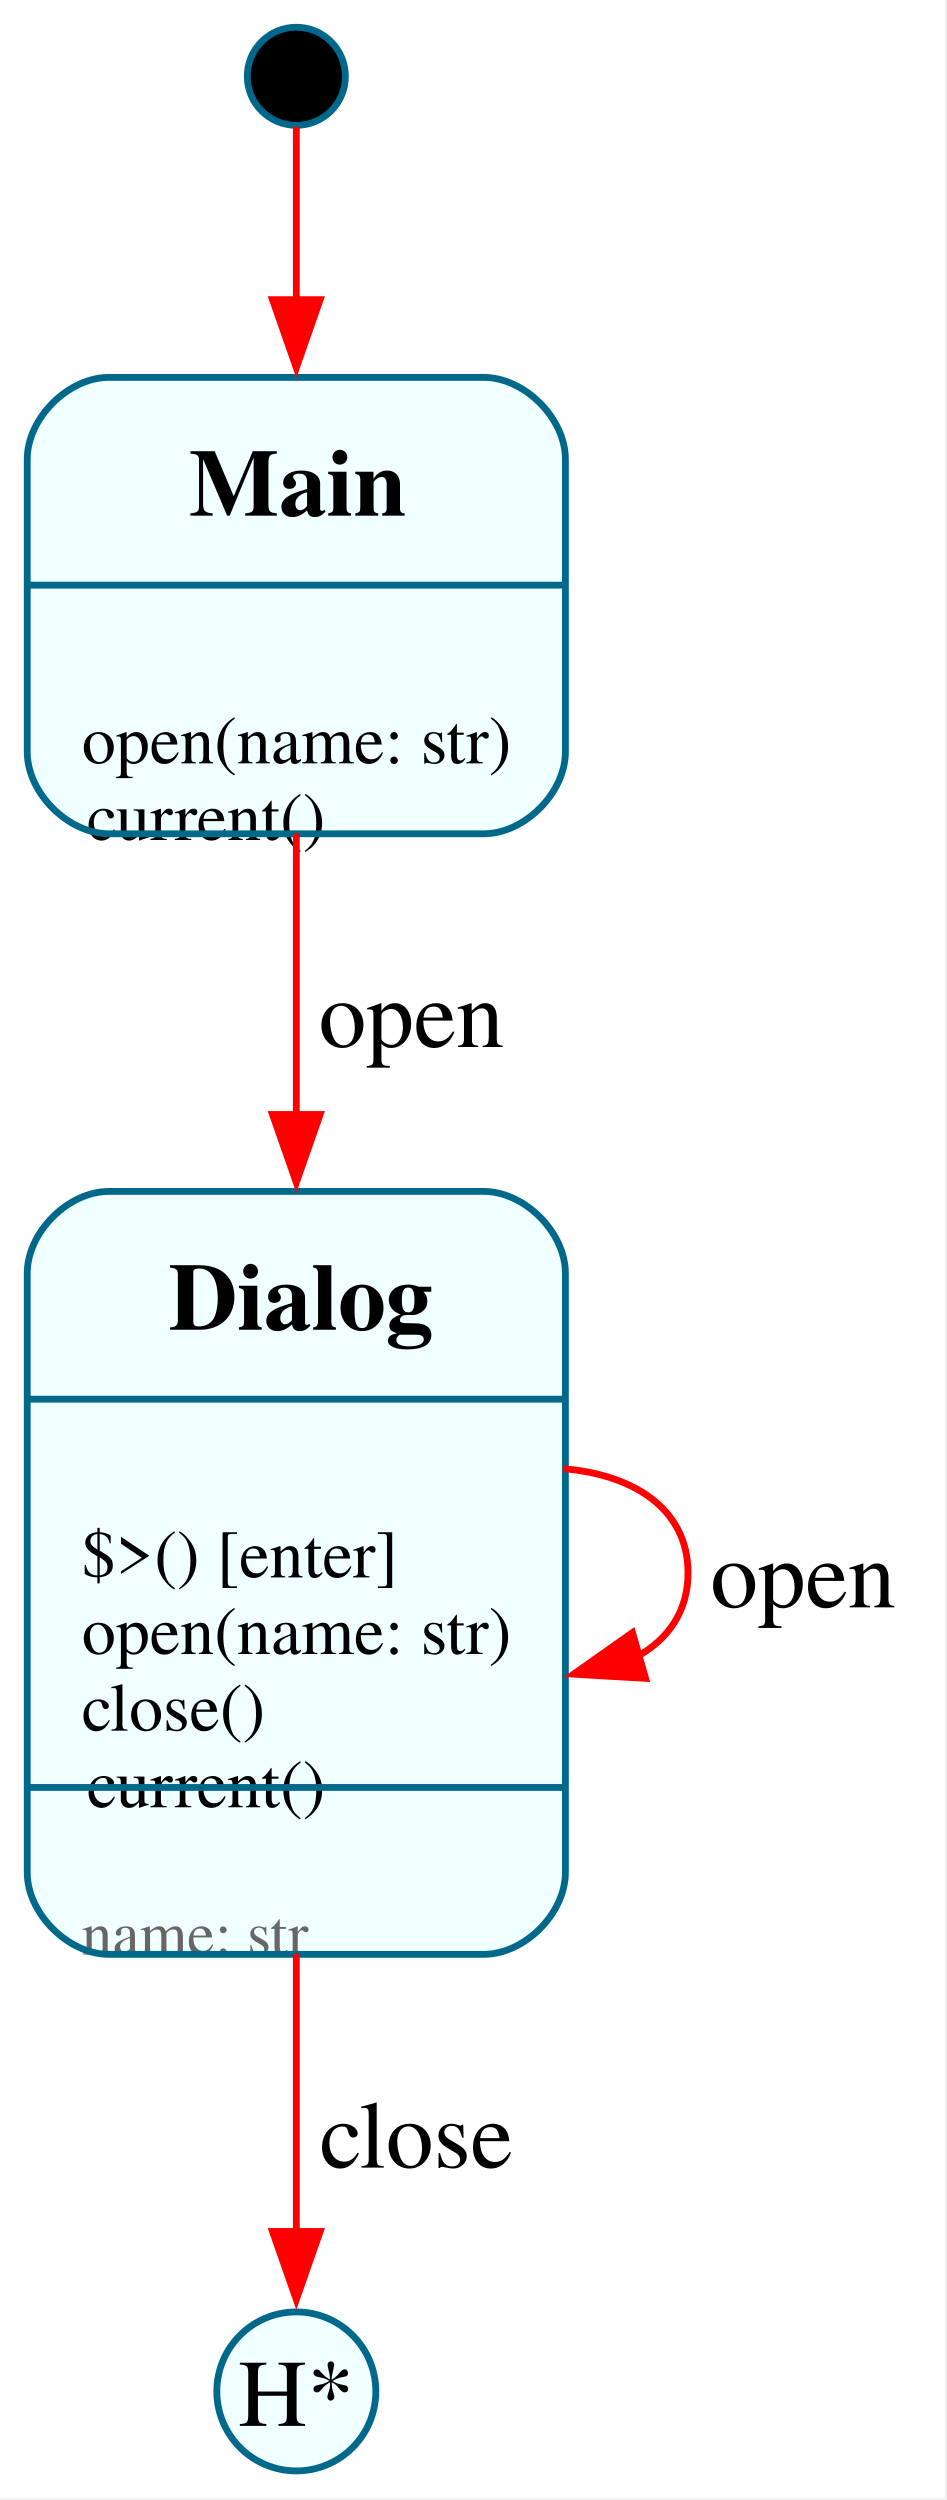
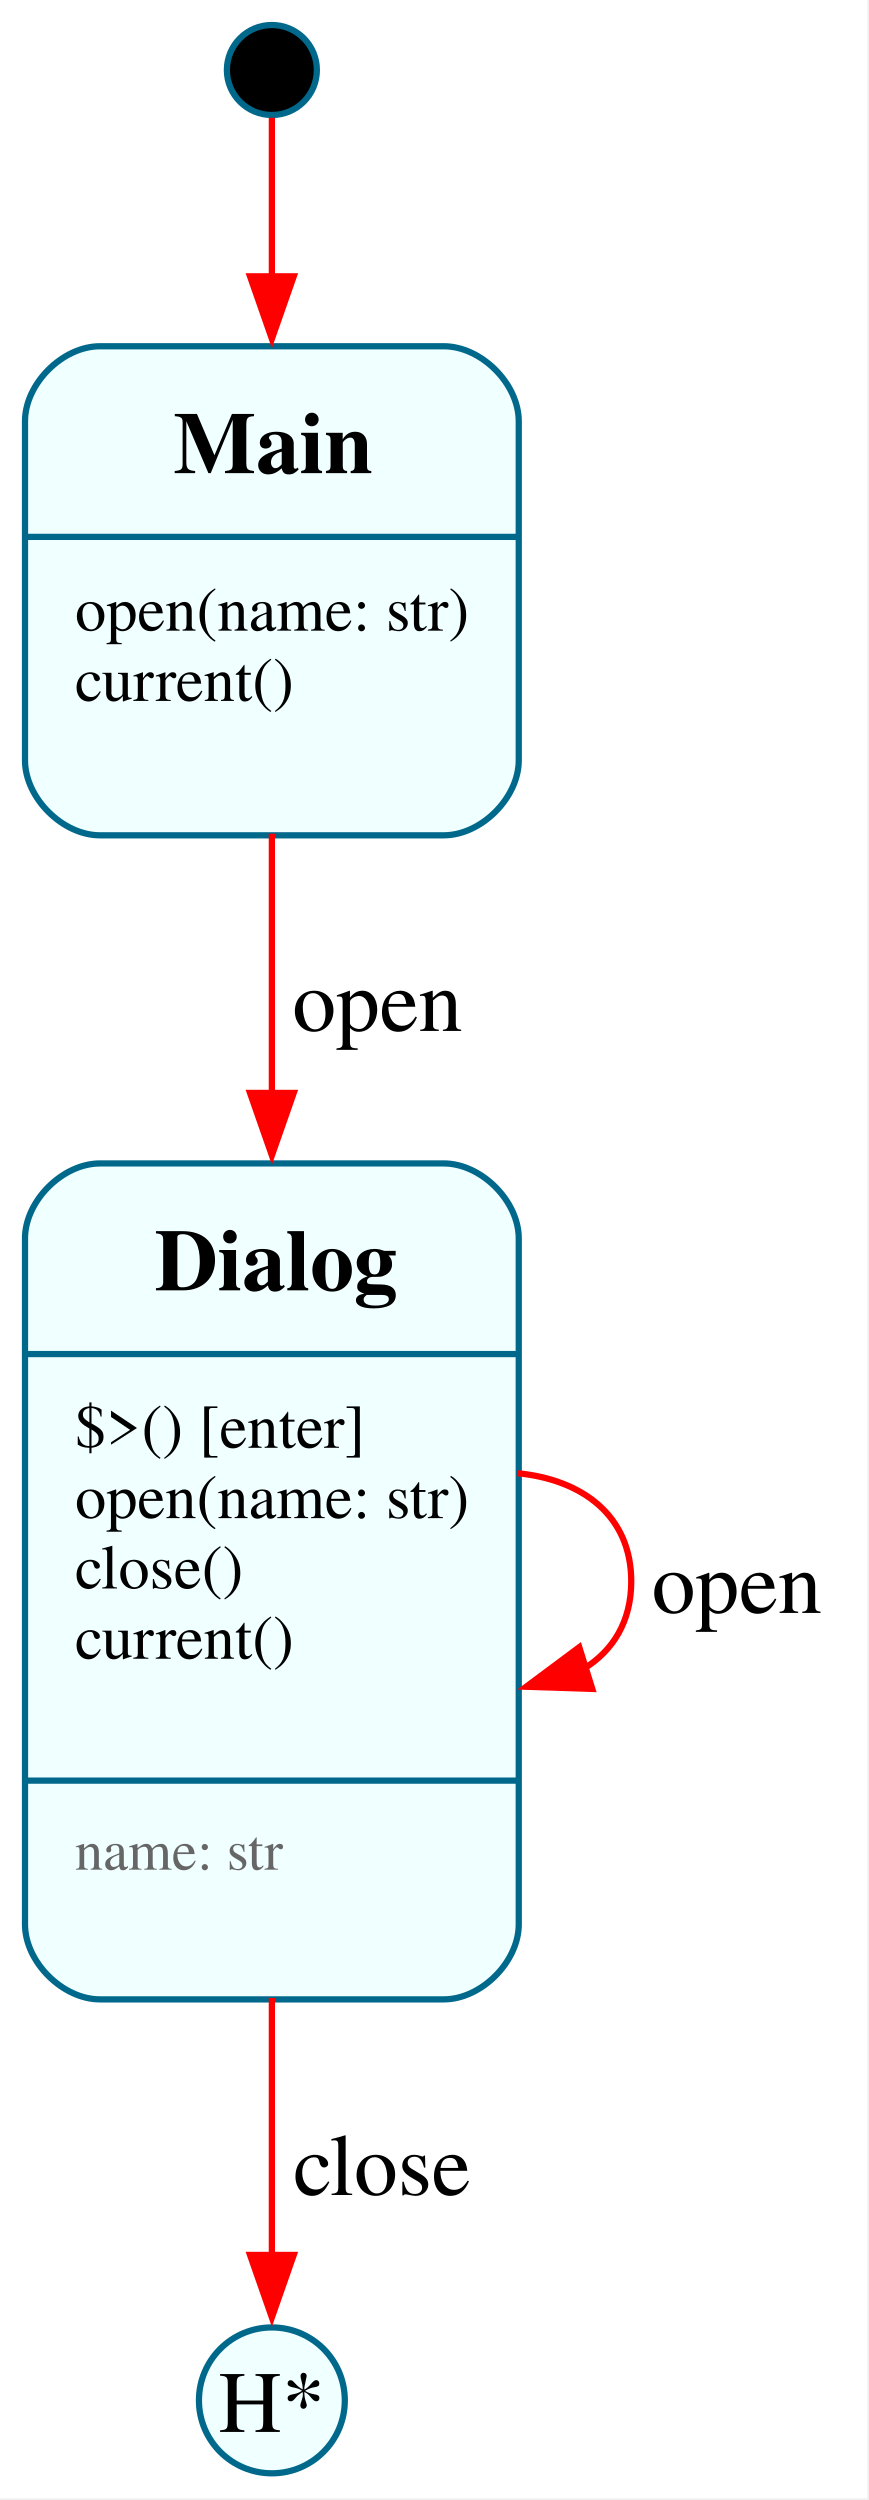
- <svg xmlns="http://www.w3.org/2000/svg" width="139pt" height="367pt" viewBox="0.00 0.00 139.00 367.00">
-   <g id="graph0" class="graph" transform="scale(1 1) rotate(0) translate(4 362.73)">
-     <polygon fill="white" stroke="none" points="-4,4 -4,-362.73 134.75,-362.73 134.75,4 -4,4" />
+ <svg xmlns="http://www.w3.org/2000/svg" width="139pt" height="400pt" viewBox="0.00 0.00 139.00 400.00">
+   <g id="graph0" class="graph" transform="scale(1 1) rotate(0) translate(4 395.73)">
+     <polygon fill="white" stroke="none" points="-4,4 -4,-395.73 134.75,-395.73 134.75,4 -4,4" />
    <g id="node1" class="node">
-       <ellipse fill="black" stroke="#00688b" cx="39.5" cy="-351.53" rx="7.2" ry="7.2" />
+       <ellipse fill="black" stroke="#00688b" cx="39.5" cy="-384.53" rx="7.2" ry="7.2" />
    </g>
    <g id="node2" class="node">
-       <path fill="azure" stroke="none" d="M67,-307.33C67,-307.33 12,-307.33 12,-307.33 6,-307.33 0,-301.33 0,-295.33 0,-295.33 0,-252.33 0,-252.33 0,-246.33 6,-240.33 12,-240.33 12,-240.33 67,-240.33 67,-240.33 73,-240.33 79,-246.33 79,-252.33 79,-252.33 79,-295.33 79,-295.33 79,-301.33 73,-307.33 67,-307.33" />
-       <text xml:space="preserve" text-anchor="start" x="23.75" y="-287.03" font-family="Times,serif" font-weight="bold" font-size="14.00">Main</text>
-       <text xml:space="preserve" text-anchor="start" x="8" y="-250.67" font-family="Times,serif" font-size="10.00">open(name: str)</text>
-       <text xml:space="preserve" text-anchor="start" x="8.75" y="-239.42" font-family="Times,serif" font-size="10.00">current()            </text>
-       <polygon fill="#00688b" stroke="#00688b" points="0,-276.83 0,-276.83 79,-276.83 79,-276.83 0,-276.83" />
-       <path fill="none" stroke="#00688b" d="M12,-240.33C12,-240.33 67,-240.33 67,-240.33 73,-240.33 79,-246.33 79,-252.33 79,-252.33 79,-295.33 79,-295.33 79,-301.33 73,-307.33 67,-307.33 67,-307.33 12,-307.33 12,-307.33 6,-307.33 0,-301.33 0,-295.33 0,-295.33 0,-252.33 0,-252.33 0,-246.33 6,-240.33 12,-240.33" />
+       <path fill="azure" stroke="none" d="M67,-340.33C67,-340.33 12,-340.33 12,-340.33 6,-340.33 0,-334.33 0,-328.33 0,-328.33 0,-274.08 0,-274.08 0,-268.08 6,-262.08 12,-262.08 12,-262.08 67,-262.08 67,-262.08 73,-262.08 79,-268.08 79,-274.08 79,-274.08 79,-328.33 79,-328.33 79,-334.33 73,-340.33 67,-340.33" />
+       <text xml:space="preserve" text-anchor="start" x="23.75" y="-320.03" font-family="Times,serif" font-weight="bold" font-size="14.00">Main</text>
+       <text xml:space="preserve" text-anchor="start" x="8" y="-294.83" font-family="Times,serif" font-size="10.00">open(name: str)</text>
+       <text xml:space="preserve" text-anchor="start" x="8" y="-283.58" font-family="Times,serif" font-size="10.00">current()</text>
+       <text xml:space="preserve" text-anchor="start" x="26" y="-272.33" font-family="Times,serif" font-size="10.00">            </text>
+       <polygon fill="#00688b" stroke="#00688b" points="0,-309.83 0,-309.83 79,-309.83 79,-309.83 0,-309.83" />
+       <path fill="none" stroke="#00688b" d="M12,-262.08C12,-262.08 67,-262.08 67,-262.08 73,-262.08 79,-268.08 79,-274.08 79,-274.08 79,-328.33 79,-328.33 79,-334.33 73,-340.33 67,-340.33 67,-340.33 12,-340.33 12,-340.33 6,-340.33 0,-334.33 0,-328.33 0,-328.33 0,-274.08 0,-274.08 0,-268.08 6,-262.08 12,-262.08" />
    </g>
    <g id="edge1" class="edge">
-       <path fill="none" stroke="red" d="M39.5,-344.08C39.5,-338.11 39.5,-328.65 39.5,-318.63" />
-       <polygon fill="red" stroke="red" points="43,-318.74 39.5,-308.74 36,-318.74 43,-318.74" />
+       <path fill="none" stroke="red" d="M39.5,-376.88C39.5,-370.86 39.5,-361.41 39.5,-351.22" />
+       <polygon fill="red" stroke="red" points="43,-351.52 39.5,-341.52 36,-351.52 43,-351.52" />
    </g>
    <g id="node3" class="node">
-       <path fill="azure" stroke="none" d="M67,-187.83C67,-187.83 12,-187.83 12,-187.83 6,-187.83 0,-181.83 0,-175.83 0,-175.83 0,-87.83 0,-87.83 0,-81.83 6,-75.83 12,-75.83 12,-75.83 67,-75.83 67,-75.83 73,-75.83 79,-81.83 79,-87.83 79,-87.83 79,-175.83 79,-175.83 79,-181.83 73,-187.83 67,-187.83" />
-       <text xml:space="preserve" text-anchor="start" x="20.75" y="-167.53" font-family="Times,serif" font-weight="bold" font-size="14.00">Dialog</text>
-       <text xml:space="preserve" text-anchor="start" x="8" y="-131.17" font-family="Times,serif" font-size="10.00">$&gt;() [enter]</text>
-       <text xml:space="preserve" text-anchor="start" x="8" y="-119.92" font-family="Times,serif" font-size="10.00">open(name: str)</text>
-       <text xml:space="preserve" text-anchor="start" x="8" y="-108.67" font-family="Times,serif" font-size="10.00">close()</text>
-       <text xml:space="preserve" text-anchor="start" x="8.75" y="-97.42" font-family="Times,serif" font-size="10.00">current()            </text>
-       <text xml:space="preserve" text-anchor="start" x="8" y="-75.81" font-family="Times,serif" font-size="9.00" fill="#666666">name: str            </text>
-       <polygon fill="#00688b" stroke="#00688b" points="0,-157.33 0,-157.33 79,-157.33 79,-157.33 0,-157.33" />
-       <polygon fill="#00688b" stroke="#00688b" points="0,-100.33 0,-100.33 79,-100.33 79,-100.33 0,-100.33" />
-       <path fill="none" stroke="#00688b" d="M12,-75.83C12,-75.83 67,-75.83 67,-75.83 73,-75.83 79,-81.83 79,-87.83 79,-87.83 79,-175.83 79,-175.83 79,-181.83 73,-187.83 67,-187.83 67,-187.83 12,-187.83 12,-187.83 6,-187.83 0,-181.83 0,-175.83 0,-175.83 0,-87.83 0,-87.83 0,-81.83 6,-75.83 12,-75.83" />
+       <path fill="azure" stroke="none" d="M67,-209.58C67,-209.58 12,-209.58 12,-209.58 6,-209.58 0,-203.58 0,-197.58 0,-197.58 0,-87.83 0,-87.83 0,-81.83 6,-75.83 12,-75.83 12,-75.83 67,-75.83 67,-75.83 73,-75.83 79,-81.83 79,-87.83 79,-87.83 79,-197.58 79,-197.58 79,-203.58 73,-209.58 67,-209.58" />
+       <text xml:space="preserve" text-anchor="start" x="20.75" y="-189.28" font-family="Times,serif" font-weight="bold" font-size="14.00">Dialog</text>
+       <text xml:space="preserve" text-anchor="start" x="8" y="-164.08" font-family="Times,serif" font-size="10.00">$&gt;() [enter]</text>
+       <text xml:space="preserve" text-anchor="start" x="8" y="-152.83" font-family="Times,serif" font-size="10.00">open(name: str)</text>
+       <text xml:space="preserve" text-anchor="start" x="8" y="-141.58" font-family="Times,serif" font-size="10.00">close()</text>
+       <text xml:space="preserve" text-anchor="start" x="8" y="-130.33" font-family="Times,serif" font-size="10.00">current()</text>
+       <text xml:space="preserve" text-anchor="start" x="26" y="-119.08" font-family="Times,serif" font-size="10.00">            </text>
+       <text xml:space="preserve" text-anchor="start" x="8" y="-96.58" font-family="Times,serif" font-size="9.00" fill="#666666">name: str</text>
+       <text xml:space="preserve" text-anchor="start" x="10.62" y="-86.08" font-family="Times,serif" font-size="9.00" fill="#666666">            </text>
+       <polygon fill="#00688b" stroke="#00688b" points="0,-179.08 0,-179.08 79,-179.08 79,-179.08 0,-179.08" />
+       <polygon fill="#00688b" stroke="#00688b" points="0,-110.83 0,-110.83 79,-110.83 79,-110.83 0,-110.83" />
+       <path fill="none" stroke="#00688b" d="M12,-75.83C12,-75.83 67,-75.83 67,-75.83 73,-75.83 79,-81.83 79,-87.83 79,-87.83 79,-197.58 79,-197.58 79,-203.58 73,-209.58 67,-209.58 67,-209.58 12,-209.58 12,-209.58 6,-209.58 0,-203.58 0,-197.58 0,-197.58 0,-87.83 0,-87.83 0,-81.83 6,-75.83 12,-75.83" />
    </g>
    <g id="edge2" class="edge">
-       <path fill="none" stroke="red" d="M39.5,-240.36C39.5,-228 39.5,-213.42 39.5,-199.05" />
-       <polygon fill="red" stroke="red" points="43,-199.13 39.5,-189.13 36,-199.13 43,-199.13" />
-       <text xml:space="preserve" text-anchor="middle" x="56.38" y="-209.03" font-family="Times,serif" font-size="14.00"> open </text>
+       <path fill="none" stroke="red" d="M39.5,-262.33C39.5,-249.64 39.5,-235 39.5,-220.43" />
+       <polygon fill="red" stroke="red" points="43,-220.86 39.5,-210.86 36,-220.86 43,-220.86" />
+       <text xml:space="preserve" text-anchor="middle" x="56.38" y="-230.78" font-family="Times,serif" font-size="14.00"> open </text>
    </g>
    <g id="edge3" class="edge">
-       <path fill="none" stroke="red" d="M78.74,-147.12C89.13,-146.25 97,-141.15 97,-131.83 97,-126.3 94.23,-122.26 89.8,-119.7" />
-       <polygon fill="red" stroke="red" points="90.77,-116.34 80.19,-116.96 88.85,-123.07 90.77,-116.34" />
-       <text xml:space="preserve" text-anchor="middle" x="113.88" y="-126.78" font-family="Times,serif" font-size="14.00"> open </text>
+       <path fill="none" stroke="red" d="M78.74,-160.02C89.13,-159.03 97,-153.26 97,-142.71 97,-136.28 94.08,-131.63 89.44,-128.75" />
+       <polygon fill="red" stroke="red" points="90.77,-125.5 80.18,-125.85 88.68,-132.18 90.77,-125.5" />
+       <text xml:space="preserve" text-anchor="middle" x="113.88" y="-137.66" font-family="Times,serif" font-size="14.00"> open </text>
    </g>
    <g id="node4" class="node">
      <ellipse fill="azure" stroke="#00688b" cx="39.5" cy="-11.67" rx="11.67" ry="11.67" />
      <text xml:space="preserve" text-anchor="middle" x="39.5" y="-6.62" font-family="Times,serif" font-size="14.00">H*</text>
    </g>
    <g id="edge4" class="edge">
-       <path fill="none" stroke="red" d="M39.5,-75.9C39.5,-61.38 39.5,-46.53 39.5,-34.87" />
-       <polygon fill="red" stroke="red" points="43,-35.15 39.5,-25.15 36,-35.15 43,-35.15" />
+       <path fill="none" stroke="red" d="M39.5,-76.05C39.5,-61.22 39.5,-46.46 39.5,-34.92" />
+       <polygon fill="red" stroke="red" points="43,-34.94 39.5,-24.94 36,-34.94 43,-34.94" />
      <text xml:space="preserve" text-anchor="middle" x="57.12" y="-44.53" font-family="Times,serif" font-size="14.00"> close </text>
    </g>
  </g>
</svg>
